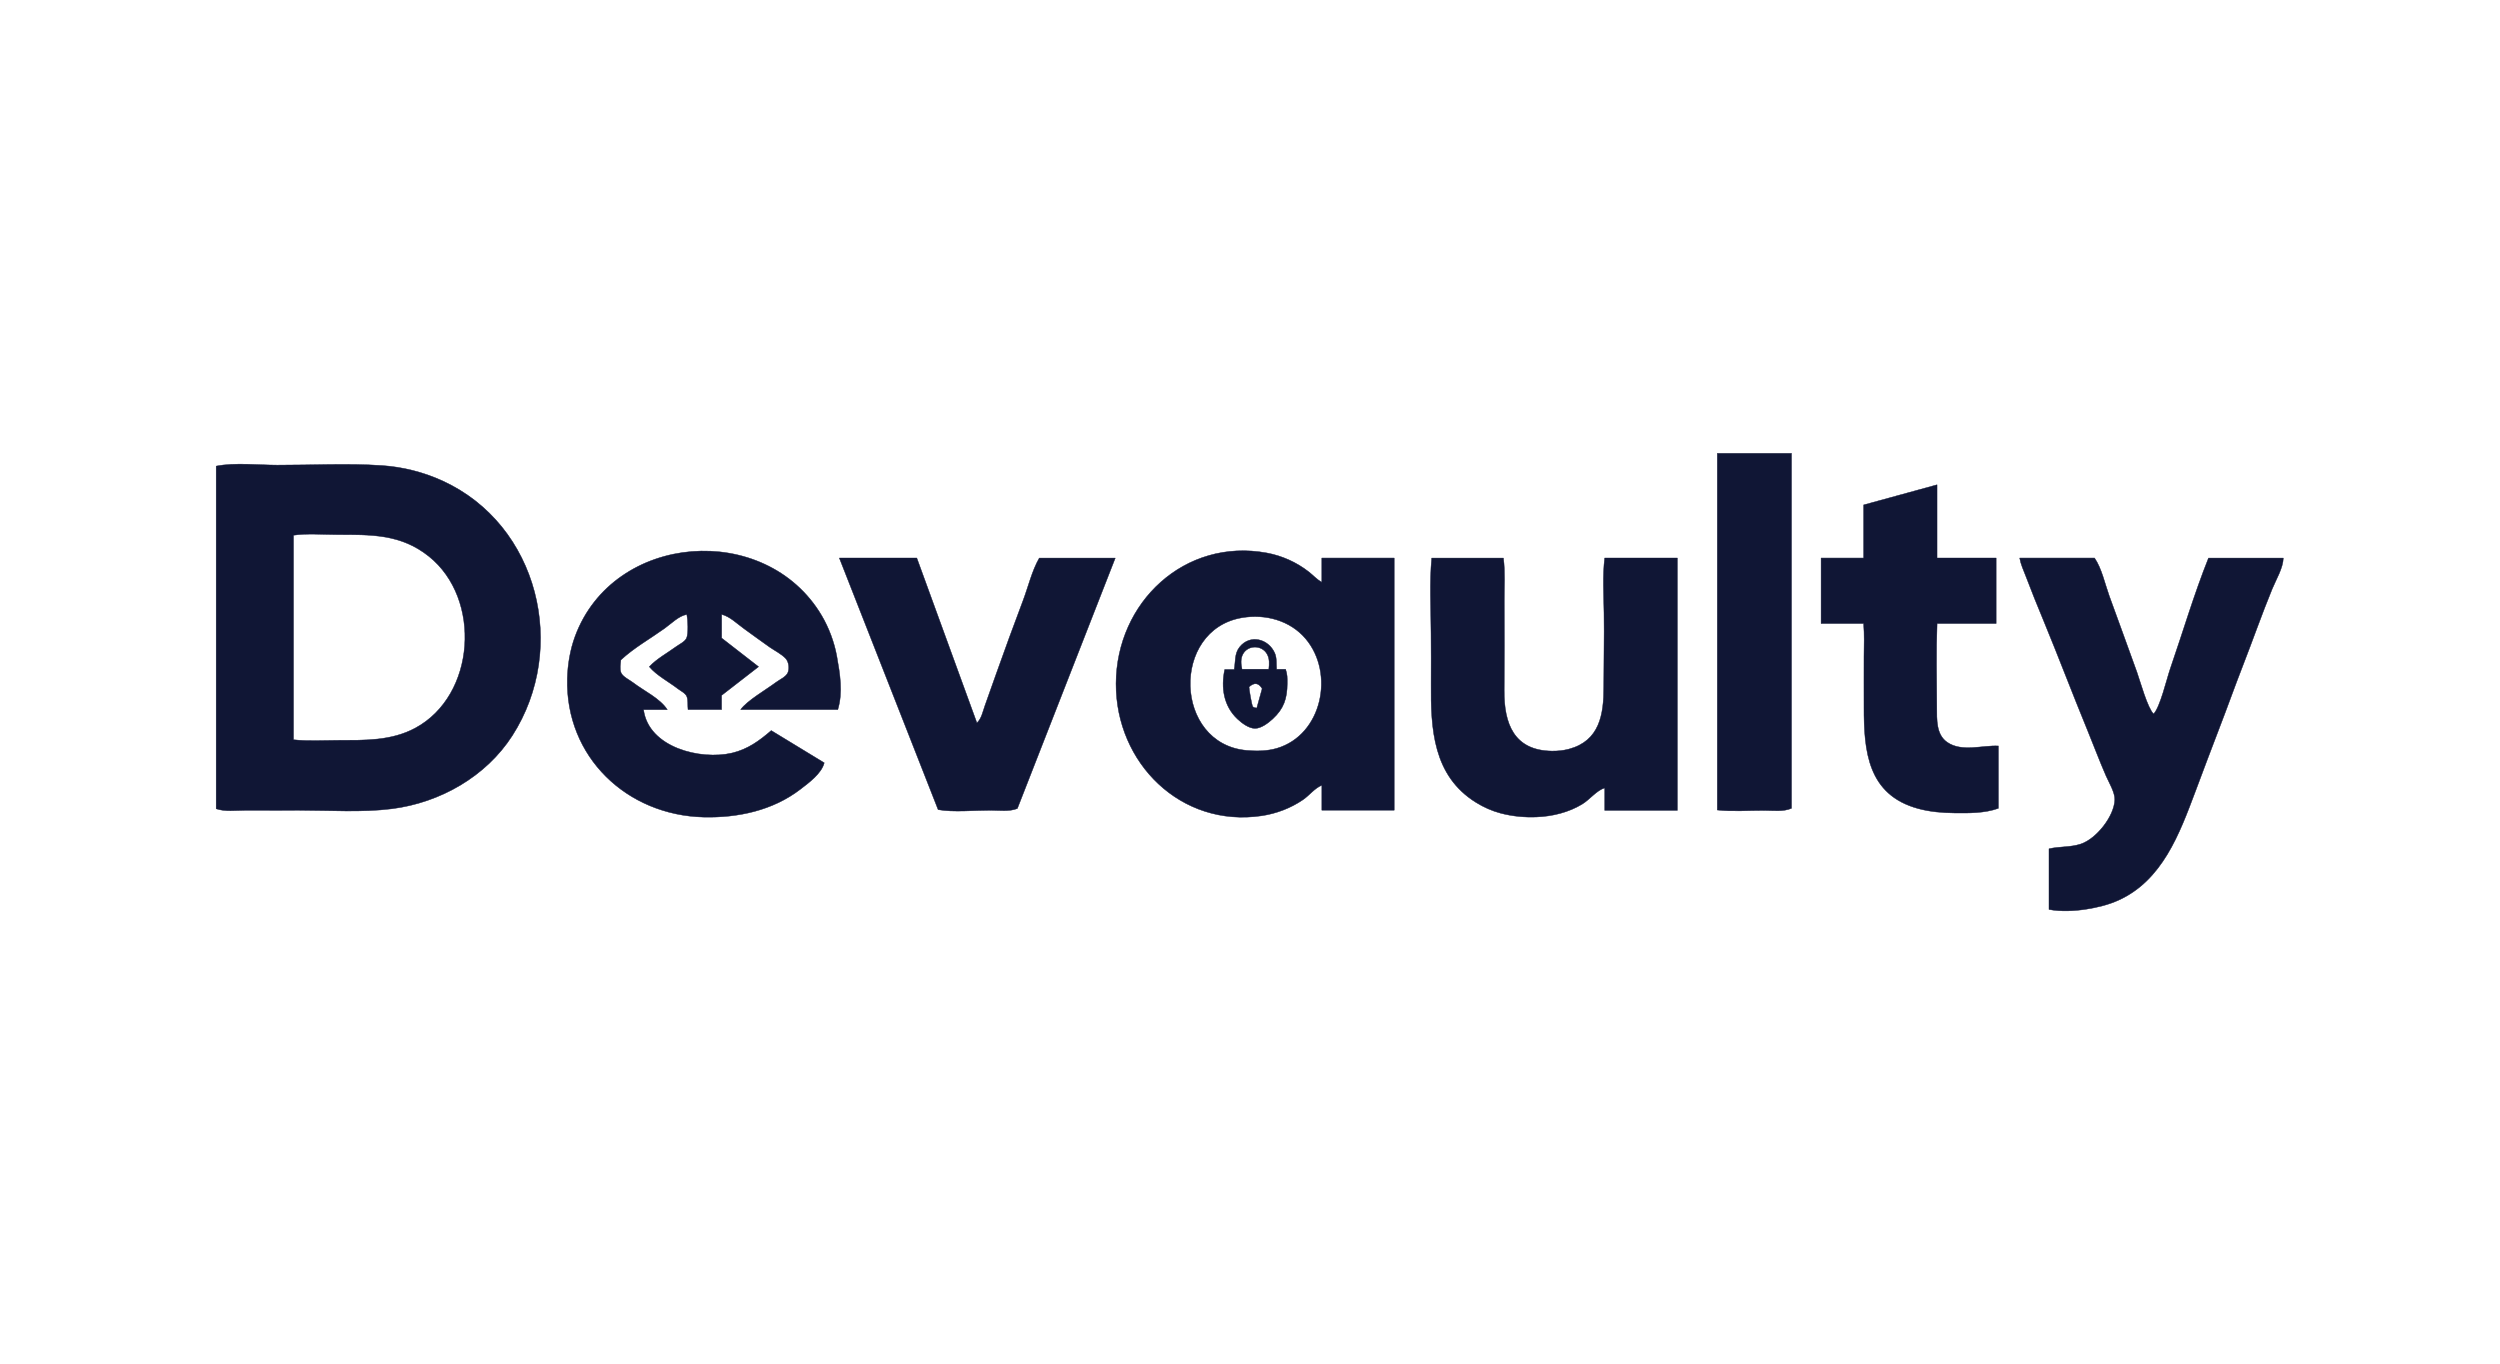
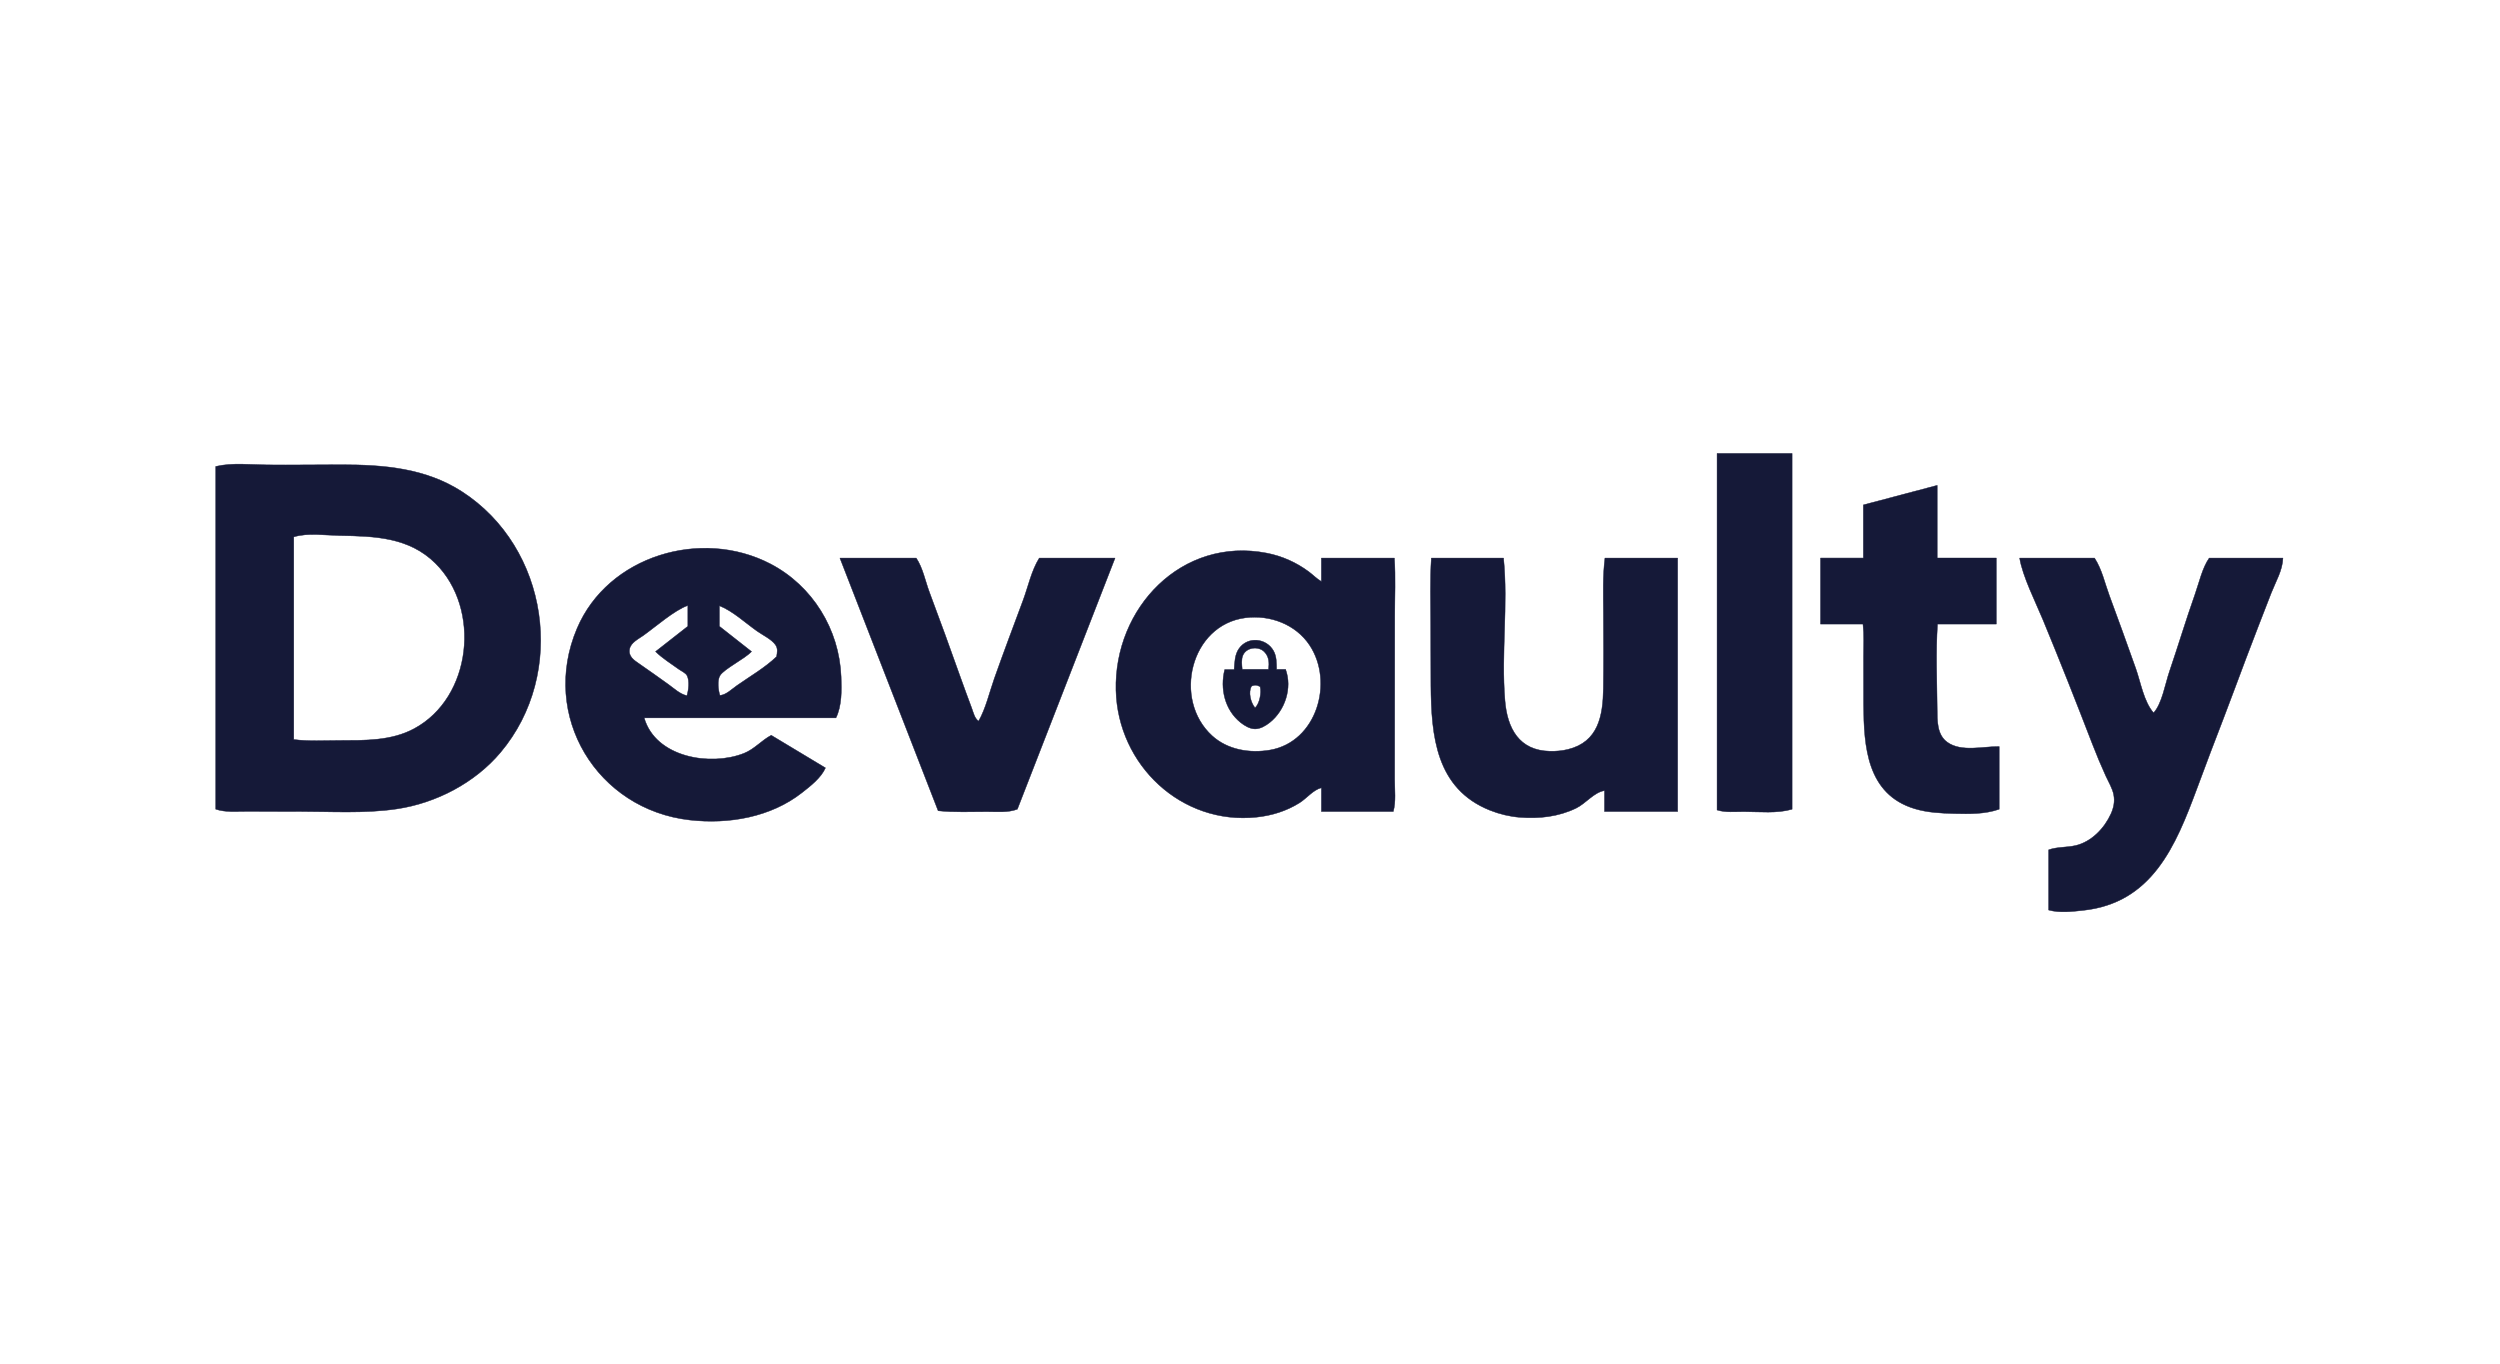
<svg xmlns="http://www.w3.org/2000/svg" viewBox="0 0 1483 809" width="1483" height="809">
-   <path d="M1062.72 268.91C1062.72 339.11 1062.72 409.3 1062.72 479.5C1057.82 481.63 1051.82 480.77 1046.5 480.75C1037.34 480.72 1027.81 481.52 1018.71 480.5C1018.71 409.97 1018.71 339.44 1018.71 268.91C1033.38 268.91 1048.05 268.91 1062.72 268.91ZM128.24 479.76C128.24 412.01 128.24 344.25 128.24 276.5C139.2 274.28 153.15 275.89 164.5 275.91C185.07 275.94 205.98 274.77 226.5 276.15C238.88 276.98 251.05 280.03 262.34 285.17C319.59 311.26 337.19 384.53 303.91 436.37C288.27 460.73 260.88 476.19 232.47 479.77C214.44 482.04 195.64 480.67 177.5 480.66C166.83 480.66 156.17 480.69 145.5 480.69C139.91 480.69 133.52 481.6 128.24 479.76ZM1149.05 287.56C1149.05 302.04 1149.05 316.52 1149.05 331C1160.74 331 1172.42 331 1184.11 331C1184.11 343.96 1184.11 356.92 1184.11 369.87C1172.43 369.87 1160.76 369.87 1149.08 369.87C1148.44 386.37 1148.85 402.99 1148.9 419.5C1148.93 426.68 1148.42 435.78 1155.16 440.36C1163.84 446.26 1175.86 442.02 1185.44 442.5C1185.44 454.83 1185.44 467.17 1185.44 479.5C1177.44 482.41 1167.93 482.37 1159.5 482.26C1152.19 482.17 1144.85 481.57 1137.77 479.63C1107.99 471.47 1105.63 445.68 1105.72 419.5C1105.76 409.5 1105.65 399.5 1105.72 389.5C1105.77 382.97 1106.01 376.38 1105.5 369.87C1097.09 369.87 1088.69 369.87 1080.28 369.87C1080.28 356.93 1080.28 343.98 1080.28 331.03C1088.69 331.03 1097.1 331.03 1105.51 331.03C1105.51 320.52 1105.51 310.01 1105.51 299.5C1120.02 295.52 1134.54 291.54 1149.05 287.56ZM174.1 438.82C182.8 439.75 191.75 439.17 200.5 439.15C216.27 439.11 232.06 439.58 246.36 431.88C282.2 412.58 285.86 355.2 254.43 330.05C237.63 316.61 219.86 317.17 199.5 317.14C191.19 317.12 182.32 316.3 174.1 317.5C174.1 357.94 174.1 398.38 174.1 438.82ZM496.98 420.94C477.77 420.94 458.57 420.94 439.37 420.94C442.96 415.75 454.71 408.98 460.28 404.79C462.4 403.2 466.4 401.48 467.4 398.89C468.38 396.36 467.86 392.45 465.98 390.51C463.48 387.92 459.59 385.97 456.62 383.93C451.5 380.4 446.54 376.62 441.47 373.02C437.3 370.06 433.04 365.71 428.08 364.46C428.08 369.14 428.08 373.82 428.08 378.5C435.38 384.17 442.68 389.83 449.97 395.5C442.66 401.17 435.35 406.83 428.04 412.5C428.04 415.3 428.04 418.1 428.04 420.91C421.41 420.91 414.77 420.91 408.14 420.91C407.86 418.61 408.27 415.24 407.39 413.12C406.58 411.15 403.63 409.75 402.01 408.5C396.71 404.4 389.39 400.6 385.17 395.5C389.5 390.82 395.93 387.36 401.1 383.57C402.98 382.2 406.18 380.74 407.22 378.6C408.48 376.03 408.03 367.33 407.42 364.5C402.68 365.3 398.19 369.92 394.26 372.74C385.73 378.87 375.95 384.33 368.29 391.5C368.1 393.85 367.47 396.88 368.45 399.13C369.47 401.47 373.59 403.43 375.57 404.94C381.92 409.81 391.53 414.27 395.84 420.97C391.15 420.97 386.45 420.97 381.75 420.97C384.73 443.5 415.6 451.09 434.28 446.68C443.57 444.48 450.46 439.44 457.5 433.36C467.98 439.74 478.46 446.12 488.94 452.5C487.34 458.87 479.81 464.34 474.73 468.24C458.43 480.76 437.75 485.18 417.5 484.71C371.81 483.64 335.35 448.98 336.54 402.5C336.76 394.19 338.22 385.42 341.11 377.58C363.87 315.77 454.2 309.06 487.39 365.12C491.68 372.35 494.9 381 496.39 389.26C498.25 399.49 500.1 410.76 496.98 420.94ZM784.1 345.43C784.1 340.63 784.1 335.83 784.1 331.03C798.41 331.03 812.72 331.03 827.04 331.03C827.04 380.89 827.04 430.75 827.04 480.61C812.73 480.61 798.42 480.61 784.12 480.61C784.12 475.68 784.12 470.74 784.12 465.81C779.7 467.65 776.91 471.67 772.91 474.42C765.66 479.38 757.18 482.61 748.5 483.91C700.52 491.09 661.86 452.6 662.03 405.5C662.2 357.36 702.72 319.01 751.5 328.01C760.47 329.67 769.11 333.54 776.31 339.17C779.03 341.29 781.16 343.74 784.1 345.43ZM543.85 331.02C555.73 363.63 567.62 396.24 579.5 428.85C582.22 426.33 582.97 422.23 584.23 418.68C586.48 412.3 588.75 405.9 591.03 399.53C596.18 385.12 601.39 370.68 606.83 356.37C609.98 348.07 612.09 338.76 616.5 331.04C631.52 331.04 646.54 331.04 661.57 331.04C642.21 380.57 622.86 430.1 603.5 479.62C598.68 481.57 592.69 480.68 587.5 480.67C578.16 480.64 565.38 481.93 556.5 480.28C536.97 430.53 517.43 380.78 497.9 331.02C513.21 331.02 528.53 331.02 543.85 331.02ZM891.82 331.04C892.93 339.42 892.27 348.05 892.32 356.5C892.44 374.17 892.39 391.83 892.28 409.5C892.16 429.33 898.07 445.2 920.56 445.53C923.95 445.59 927.44 445.23 930.71 444.35C948.9 439.48 951.37 423.85 951.35 407.5C951.34 392.87 951.72 378.21 951.5 363.58C951.35 352.83 950.62 341.71 951.9 331.02C966.27 331.02 980.64 331.02 995.01 331.02C995.01 380.92 995.01 430.83 995.01 480.73C980.65 480.73 966.29 480.73 951.93 480.73C951.93 476.28 951.93 471.83 951.93 467.38C947.05 468.89 943.09 474.26 938.53 477.03C930.49 481.92 920.86 484.26 911.5 484.63C904.31 484.93 897.16 484.22 890.19 482.4C885.05 481.05 880.02 478.79 875.51 475.98C850.09 460.17 848.69 432.43 848.93 405.5C849.02 395.5 848.93 385.5 848.89 375.5C848.83 360.83 847.94 345.63 849.29 331.04C863.47 331.04 877.64 331.04 891.82 331.04ZM1242.5 331.03C1246.74 337.21 1248.62 346.3 1251.17 353.38C1256.61 368.53 1262.26 383.6 1267.65 398.79C1269.65 404.45 1273.84 419.82 1277.5 423.52C1281.38 419.58 1285.27 402.86 1287.36 396.79C1294.92 374.92 1301.5 352.51 1310.09 331.04C1324.88 331.04 1339.67 331.04 1354.46 331.04C1354.33 336.98 1350.08 343.94 1347.83 349.44C1341.68 364.44 1336.33 379.79 1330.44 394.9C1325.66 407.19 1321.24 419.64 1316.48 431.96C1311.63 444.48 1306.97 457.1 1302.23 469.67C1292.85 494.61 1282.71 522.3 1256.55 534.08C1250.53 536.79 1244.1 538.3 1237.6 539.33C1230.59 540.43 1222.41 540.84 1215.47 539.5C1215.47 527.5 1215.47 515.5 1215.47 503.5C1221.62 502.04 1228.06 502.71 1234.25 500.69C1243.5 497.66 1254.16 484.29 1254.49 474.42C1254.64 470.09 1251.01 464.14 1249.3 460.24C1245.4 451.34 1242.01 442.2 1238.32 433.22C1229.44 411.65 1221.2 389.82 1212.3 368.27C1208.66 359.46 1205.05 350.66 1201.7 341.74C1200.34 338.12 1198.72 334.84 1198.08 331.03C1212.88 331.03 1227.69 331.03 1242.5 331.03ZM736.78 366.42C694.42 373.59 696.34 441.32 739.5 445.13C745.42 445.65 751.69 445.59 757.44 443.9C784.3 435.98 791.86 399.48 774.55 378.95C765.33 368.02 750.6 364.08 736.78 366.42ZM757.28 397.01C759.06 397.01 760.83 397.01 762.61 397.01C763.68 399.98 763.62 402.35 763.6 405.5C763.52 414.37 761.6 420.36 754.96 426.47C752.37 428.85 748.19 432.08 744.5 432.09C740.8 432.1 736.58 428.9 734.02 426.47C725.85 418.74 724.21 407.9 726.5 397.15C728.37 397.15 730.25 397.15 732.12 397.15C732.99 392.52 732.19 387.77 735.35 383.82C741.53 376.09 752.41 378.9 756.17 387.38C757.49 390.36 757.03 393.83 757.28 397.01ZM752.66 396.97C752.96 393.8 753.23 390.77 751.56 387.88C748.48 382.57 740.45 382.5 737.38 387.87C735.78 390.68 736.11 393.96 736.76 396.97C742.06 396.97 747.36 396.97 752.66 396.97ZM748.71 408.5C746.53 404.88 743.94 404.75 740.92 407.5C740.87 408.48 742.57 418.7 743.19 419.23C744.04 419.97 744.52 419.71 745.5 420.07C746.57 416.21 747.64 412.36 748.71 408.5Z" fill="#101635" fill-rule="evenodd" stroke="#101635" stroke-width="0.25" stroke-linejoin="round" />
+   <path d="M1063.07 268.98C1063.07 339.34 1063.07 409.69 1063.07 480.05C1053.96 482.66 1043.91 481.5 1034.5 481.47C1029.22 481.46 1023.52 482.09 1018.57 480.5C1018.57 409.99 1018.57 339.49 1018.57 268.98C1033.4 268.98 1048.24 268.98 1063.07 268.98ZM127.97 480.01C127.97 412.24 127.97 344.47 127.97 276.69C137.79 274.37 148.49 275.66 158.5 275.77C173.17 275.94 187.83 275.65 202.5 275.67C227.53 275.69 252.33 277.66 273.92 291.56C325.46 324.73 336.47 399.39 296.9 446.36C281.69 464.41 258.68 476.39 235.49 479.84C216.11 482.72 196.04 481.36 176.5 481.35C166.17 481.35 155.83 481.35 145.5 481.33C139.56 481.31 133.64 481.93 127.97 480.01ZM1149.15 287.9C1149.15 302.27 1149.15 316.65 1149.15 331.02C1160.84 331.02 1172.53 331.02 1184.22 331.02C1184.22 344.07 1184.22 357.13 1184.22 370.18C1172.59 370.18 1160.96 370.18 1149.33 370.18C1148.25 386.81 1148.98 403.83 1149.13 420.5C1149.19 427.38 1148.92 435.86 1155.19 440.32C1163.56 446.28 1176.43 442.71 1185.92 442.84C1185.92 455.23 1185.92 467.63 1185.92 480.03C1177.51 482.97 1168.28 482.86 1159.46 482.63C1151.46 482.42 1143.41 482.05 1135.71 479.71C1107.5 471.15 1105.62 442.95 1105.49 418C1105.45 408.5 1105.43 399 1105.46 389.5C1105.48 383.08 1105.83 376.58 1105.12 370.2C1096.72 370.2 1088.33 370.2 1079.94 370.2C1079.94 357.14 1079.94 344.08 1079.94 331.03C1088.4 331.03 1096.87 331.03 1105.34 331.03C1105.34 320.52 1105.34 310.01 1105.34 299.5C1119.94 295.63 1134.54 291.77 1149.15 287.9ZM174.26 438.69C183.21 439.82 192.48 439.26 201.5 439.24C216.49 439.19 232.13 439.54 245.71 432.22C279.96 413.77 285.48 361.12 258.32 334.18C242.63 318.62 222.26 318.07 201.5 317.7C192.79 317.55 182.64 315.92 174.26 318.5C174.26 358.56 174.26 398.63 174.26 438.69ZM495.89 425.83C457.97 425.83 420.05 425.83 382.12 425.83C388.86 449.34 421.39 454.77 441.35 446.85C447.6 444.37 451.76 439.18 457.5 436.16C468.22 442.61 478.94 449.05 489.66 455.5C487.04 461.46 480.76 466.28 475.73 470.23C457.17 484.8 432.21 489.03 409.23 486.44C354.14 480.24 320.25 424.66 342.31 372.78C360.65 329.63 416.05 313.16 457.01 334.49C481.99 347.5 497.89 373.36 498.95 401.5C499.24 409.26 499.41 418.76 495.89 425.83ZM783.84 344.94C783.84 340.31 783.84 335.68 783.84 331.05C798.28 331.05 812.72 331.05 827.15 331.05C827.92 342.45 827.35 354.07 827.36 365.5C827.36 386.83 827.29 408.17 827.32 429.5C827.33 440.5 827.28 451.5 827.3 462.5C827.31 468.67 828.13 475.52 826.5 481.4C812.29 481.4 798.08 481.4 783.86 481.4C783.86 476.71 783.86 472.01 783.86 467.31C778.91 468.57 775.2 473.55 770.78 476.31C763.11 481.1 754.44 483.79 745.48 484.74C700.8 489.52 663.09 453.76 661.99 409.5C660.78 360.74 700.88 318.28 751.46 328.1C760.51 329.86 768.93 333.62 776.34 339.11C778.93 341.02 781.07 343.34 783.84 344.94ZM543.5 331.04C547.37 336.73 548.9 344.77 551.31 351.23C557.58 368.01 563.75 384.84 569.71 401.73C571.88 407.88 574.18 413.98 576.44 420.09C577.54 423.04 578.06 425.97 580.5 427.81C584.83 420.13 586.91 410.76 589.85 402.45C595.31 387.02 601.1 371.67 606.81 356.33C609.93 347.98 611.78 338.67 616.5 331.04C631.48 331.04 646.47 331.04 661.45 331.04C642.13 380.7 622.82 430.37 603.5 480.03C597.86 482.16 591.45 481.48 585.5 481.48C575.86 481.48 566.09 481.98 556.5 480.94C537.08 430.97 517.66 381.01 498.24 331.04C513.32 331.04 528.41 331.04 543.5 331.04ZM891.9 331.06C894.72 359.07 890.43 387.46 892.74 415.5C894.1 432.04 901.09 445.29 919.5 445.63C923.12 445.69 926.59 445.41 930.11 444.54C948.11 440.13 950.87 424.69 951.11 408.5C951.34 393.5 951.23 378.5 951.16 363.5C951.1 352.66 950.7 341.84 952.05 331.06C966.43 331.06 980.8 331.06 995.18 331.06C995.18 381.18 995.18 431.29 995.18 481.41C980.71 481.41 966.25 481.41 951.79 481.41C951.79 477.28 951.79 473.14 951.79 469.01C945.66 469.88 940.7 476.63 934.92 479.43C924.5 484.48 912.96 485.76 901.5 484.84C895.48 484.36 889.4 482.89 883.81 480.65C851.83 467.86 849 436.58 848.81 406.5C848.74 394.5 848.71 382.5 848.7 370.5C848.68 357.38 848.23 344.15 849.08 331.06C863.35 331.06 877.63 331.06 891.9 331.06ZM1242.5 331.05C1246.94 337.95 1248.47 345.67 1251.28 353.28C1256.6 367.65 1261.81 382.09 1266.93 396.53C1269.88 404.84 1271.65 416.1 1277.5 422.87C1282.5 417.5 1284.45 405.53 1286.87 398.46C1292.08 383.2 1296.7 367.73 1302.08 352.53C1304.49 345.73 1306.39 336.94 1310.5 331.04C1325.08 331.04 1339.66 331.04 1354.24 331.04C1353.98 338.44 1349.97 344.94 1347.3 351.76C1342.23 364.73 1337.23 377.72 1332.29 390.73C1327.87 402.35 1323.65 414.05 1319.17 425.64C1313.76 439.61 1308.46 453.66 1303.25 467.71C1290.59 501.82 1276.68 535.75 1235.5 540.06C1228.78 540.77 1221.84 541.65 1215.25 539.83C1215.25 527.93 1215.25 516.02 1215.25 504.12C1220.36 502.29 1225.92 502.79 1231.2 501.58C1240.63 499.41 1248.34 491.36 1252.24 482.7C1253.85 479.14 1254.59 475.43 1253.86 471.54C1253.14 467.64 1250.81 463.92 1249.18 460.35C1246.33 454.1 1243.67 447.74 1241.2 441.34C1231.69 416.69 1221.97 392.02 1211.86 367.6C1207.53 357.17 1199.75 341.77 1198.05 331.05C1212.86 331.05 1227.68 331.05 1242.5 331.05ZM408.03 359.18C400.11 361.91 388.82 371.87 381.55 377.03C378.69 379.05 374.24 381.2 373.49 384.92C372.57 389.51 376.26 391.73 379.52 393.98C385.22 397.91 390.87 401.95 396.5 405.98C399.95 408.46 403.37 411.76 407.5 412.67C408.43 409.55 409.12 403.92 407.59 400.84C406.74 399.14 404.1 398.04 402.62 396.97C398.04 393.64 392.88 390.49 388.88 386.5C395.26 381.5 401.64 376.5 408.03 371.5C408.03 367.39 408.03 363.28 408.03 359.18ZM426.74 359.31C426.74 363.37 426.74 367.44 426.74 371.5C433.09 376.5 439.45 381.5 445.81 386.5C441.58 390.99 429.81 396.6 427.14 400.7C425.33 403.48 426.09 409.6 427.06 412.5C430.66 412.27 434.18 408.74 437.18 406.64C444.9 401.22 453.88 396.04 460.67 389.5C461.05 387.04 461.56 384.71 460.01 382.52C457.66 379.18 452.42 376.74 449.12 374.4C442.03 369.39 434.76 362.54 426.74 359.31ZM738.83 366.47C706.07 370.65 695.55 415.07 719.05 436.46C728.27 444.85 741.49 447 753.49 444.9C781.09 440.06 791.45 404.65 776.83 382.68C768.6 370.32 753.34 364.62 738.83 366.47ZM757.28 397.07C759.05 397.07 760.83 397.07 762.61 397.07C766.66 408.11 762.28 421.46 753.17 428.65C750.78 430.54 747.64 432.4 744.5 432.39C741.4 432.38 738.26 430.47 735.9 428.59C726.53 421.08 723.64 408.49 726.5 397.18C728.36 397.18 730.23 397.18 732.09 397.18C732.4 392.88 732.44 388.26 735.06 384.62C740.23 377.42 751.17 378.46 755.44 386.06C757.35 389.46 757.19 393.28 757.28 397.07ZM752.5 397.06C752.97 393.25 752.85 389.47 749.93 386.58C746.44 383.12 739.3 383.95 737.29 388.76C736.2 391.37 736.67 394.34 736.88 397.06C742.08 397.06 747.29 397.06 752.5 397.06ZM747.5 407.32C745.36 406.29 744.71 406.15 742.5 406.97C740.24 410.4 741.92 416.85 744.5 419.9C747.18 417.42 748.43 411 747.5 407.32Z" fill="#151938" fill-rule="evenodd" stroke="#151938" stroke-width="0.25" stroke-linejoin="round" />
</svg>
